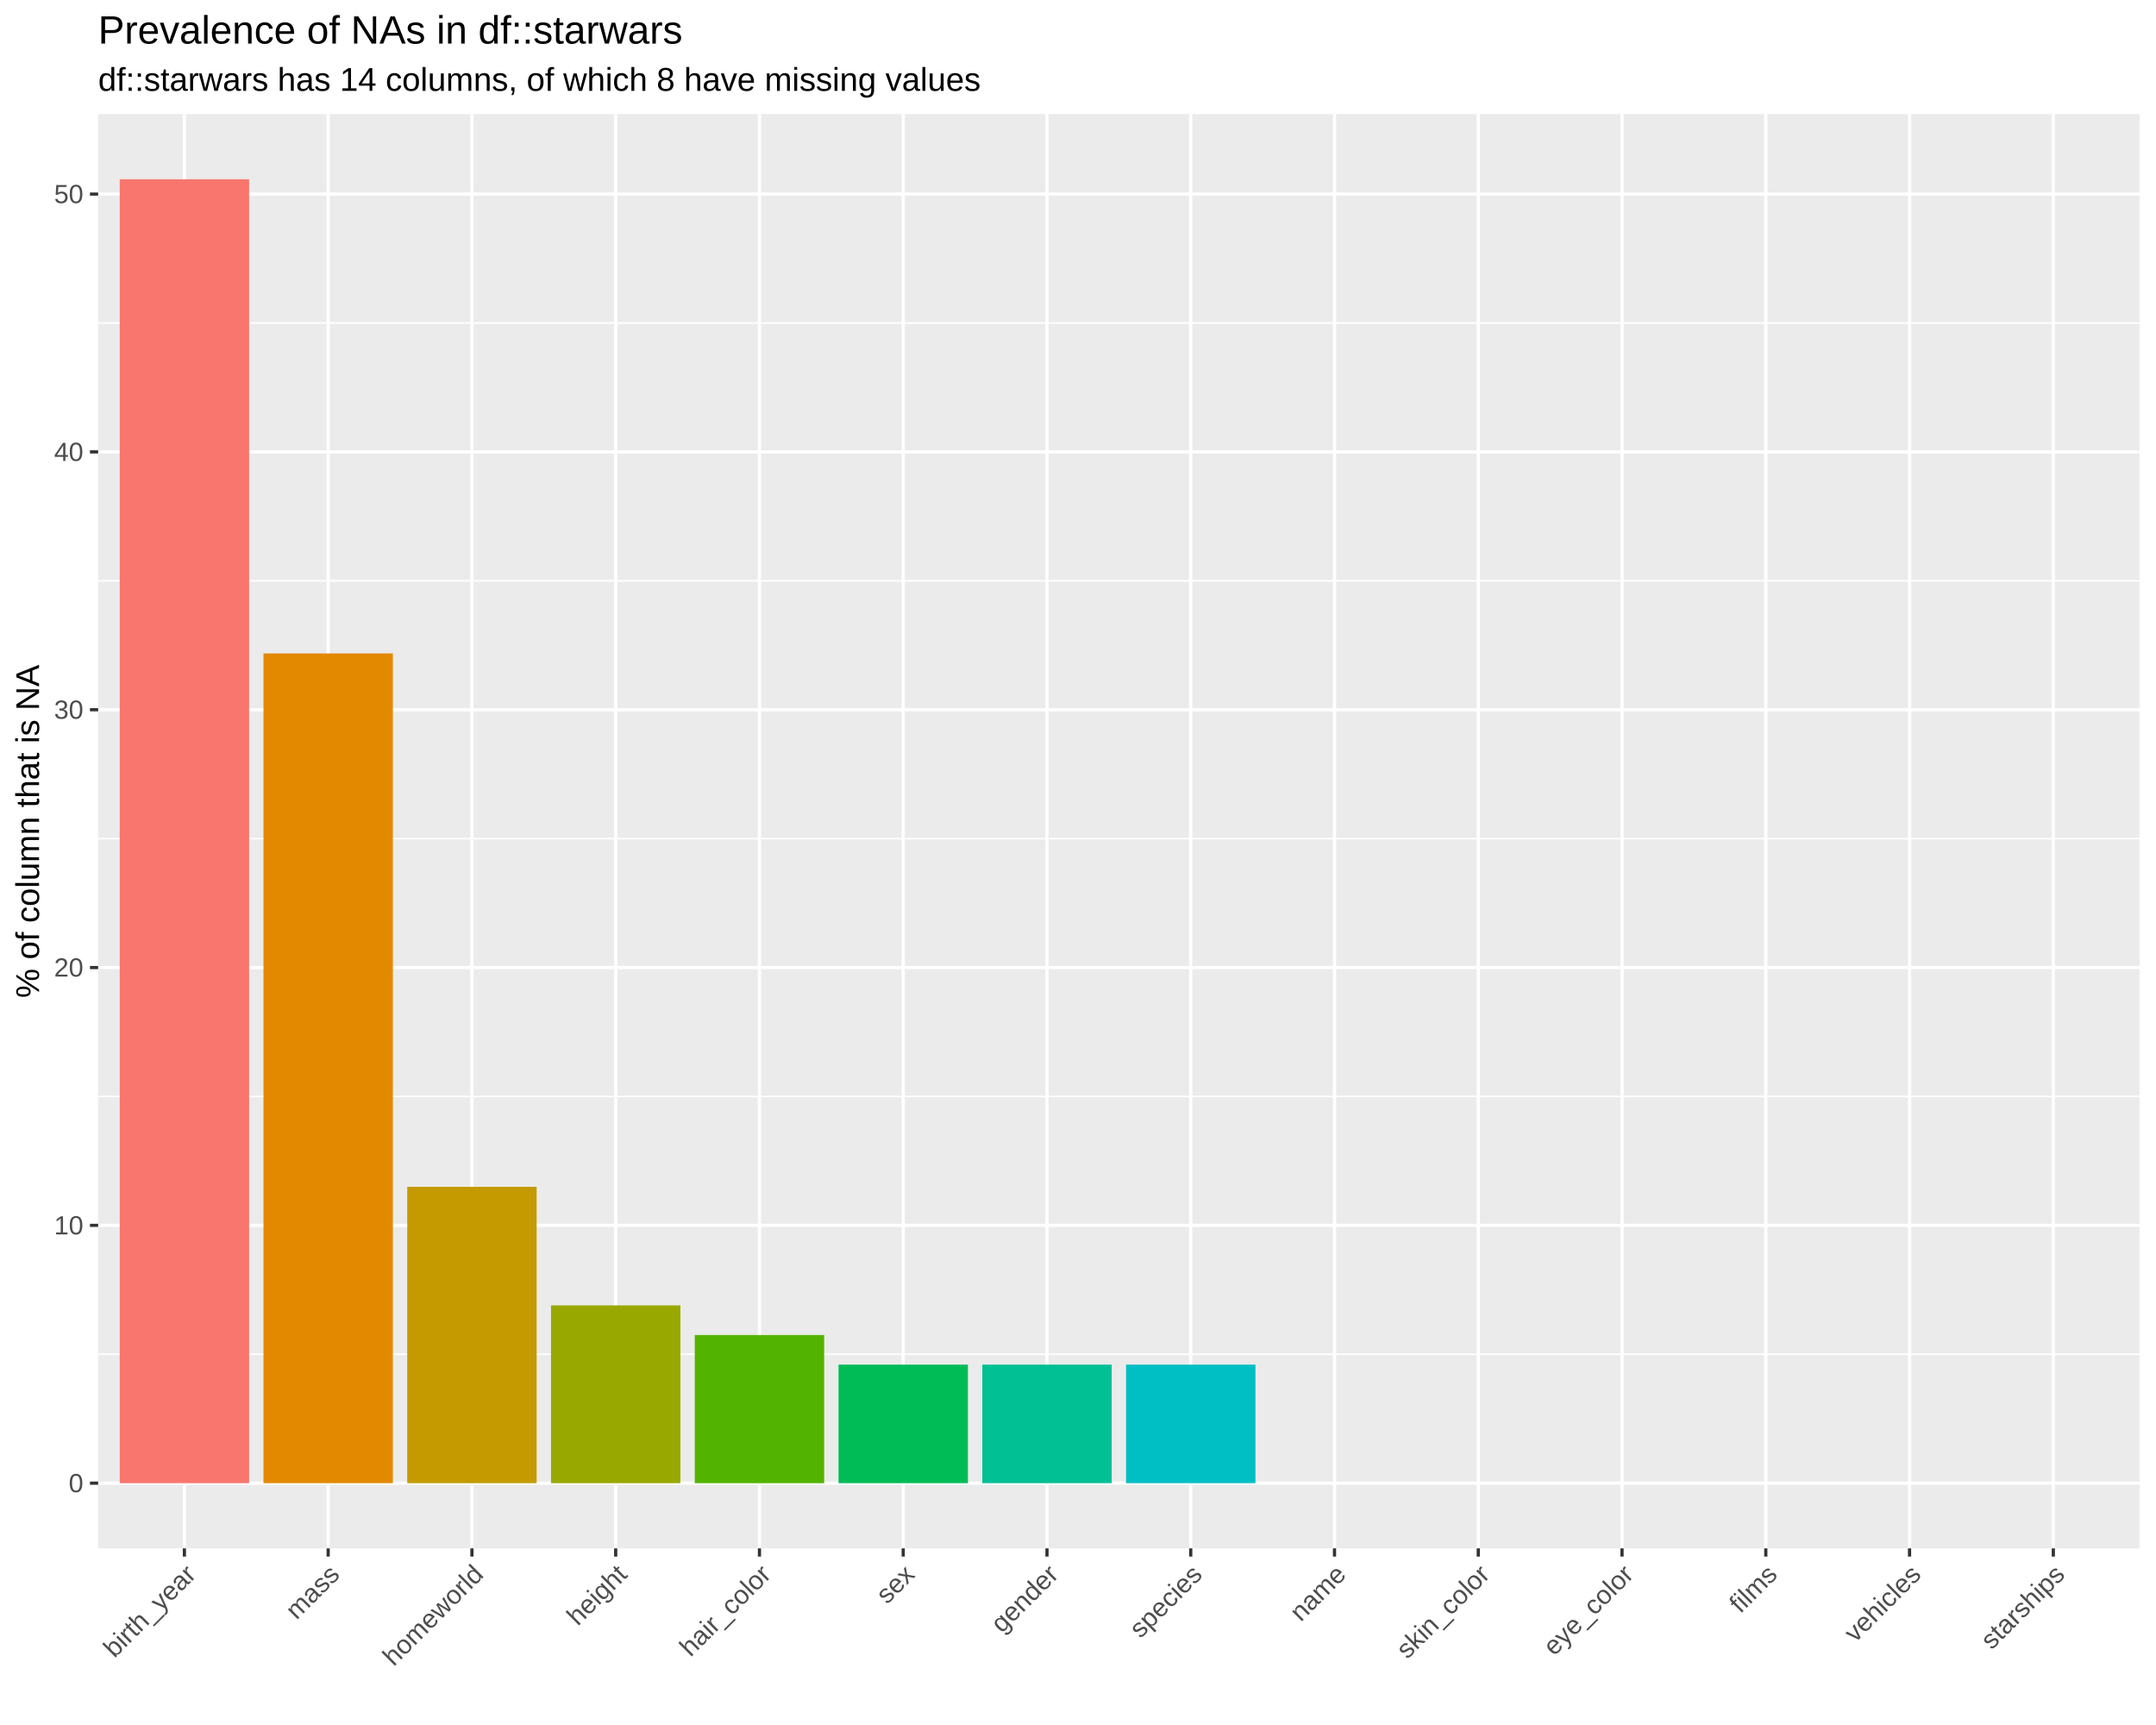
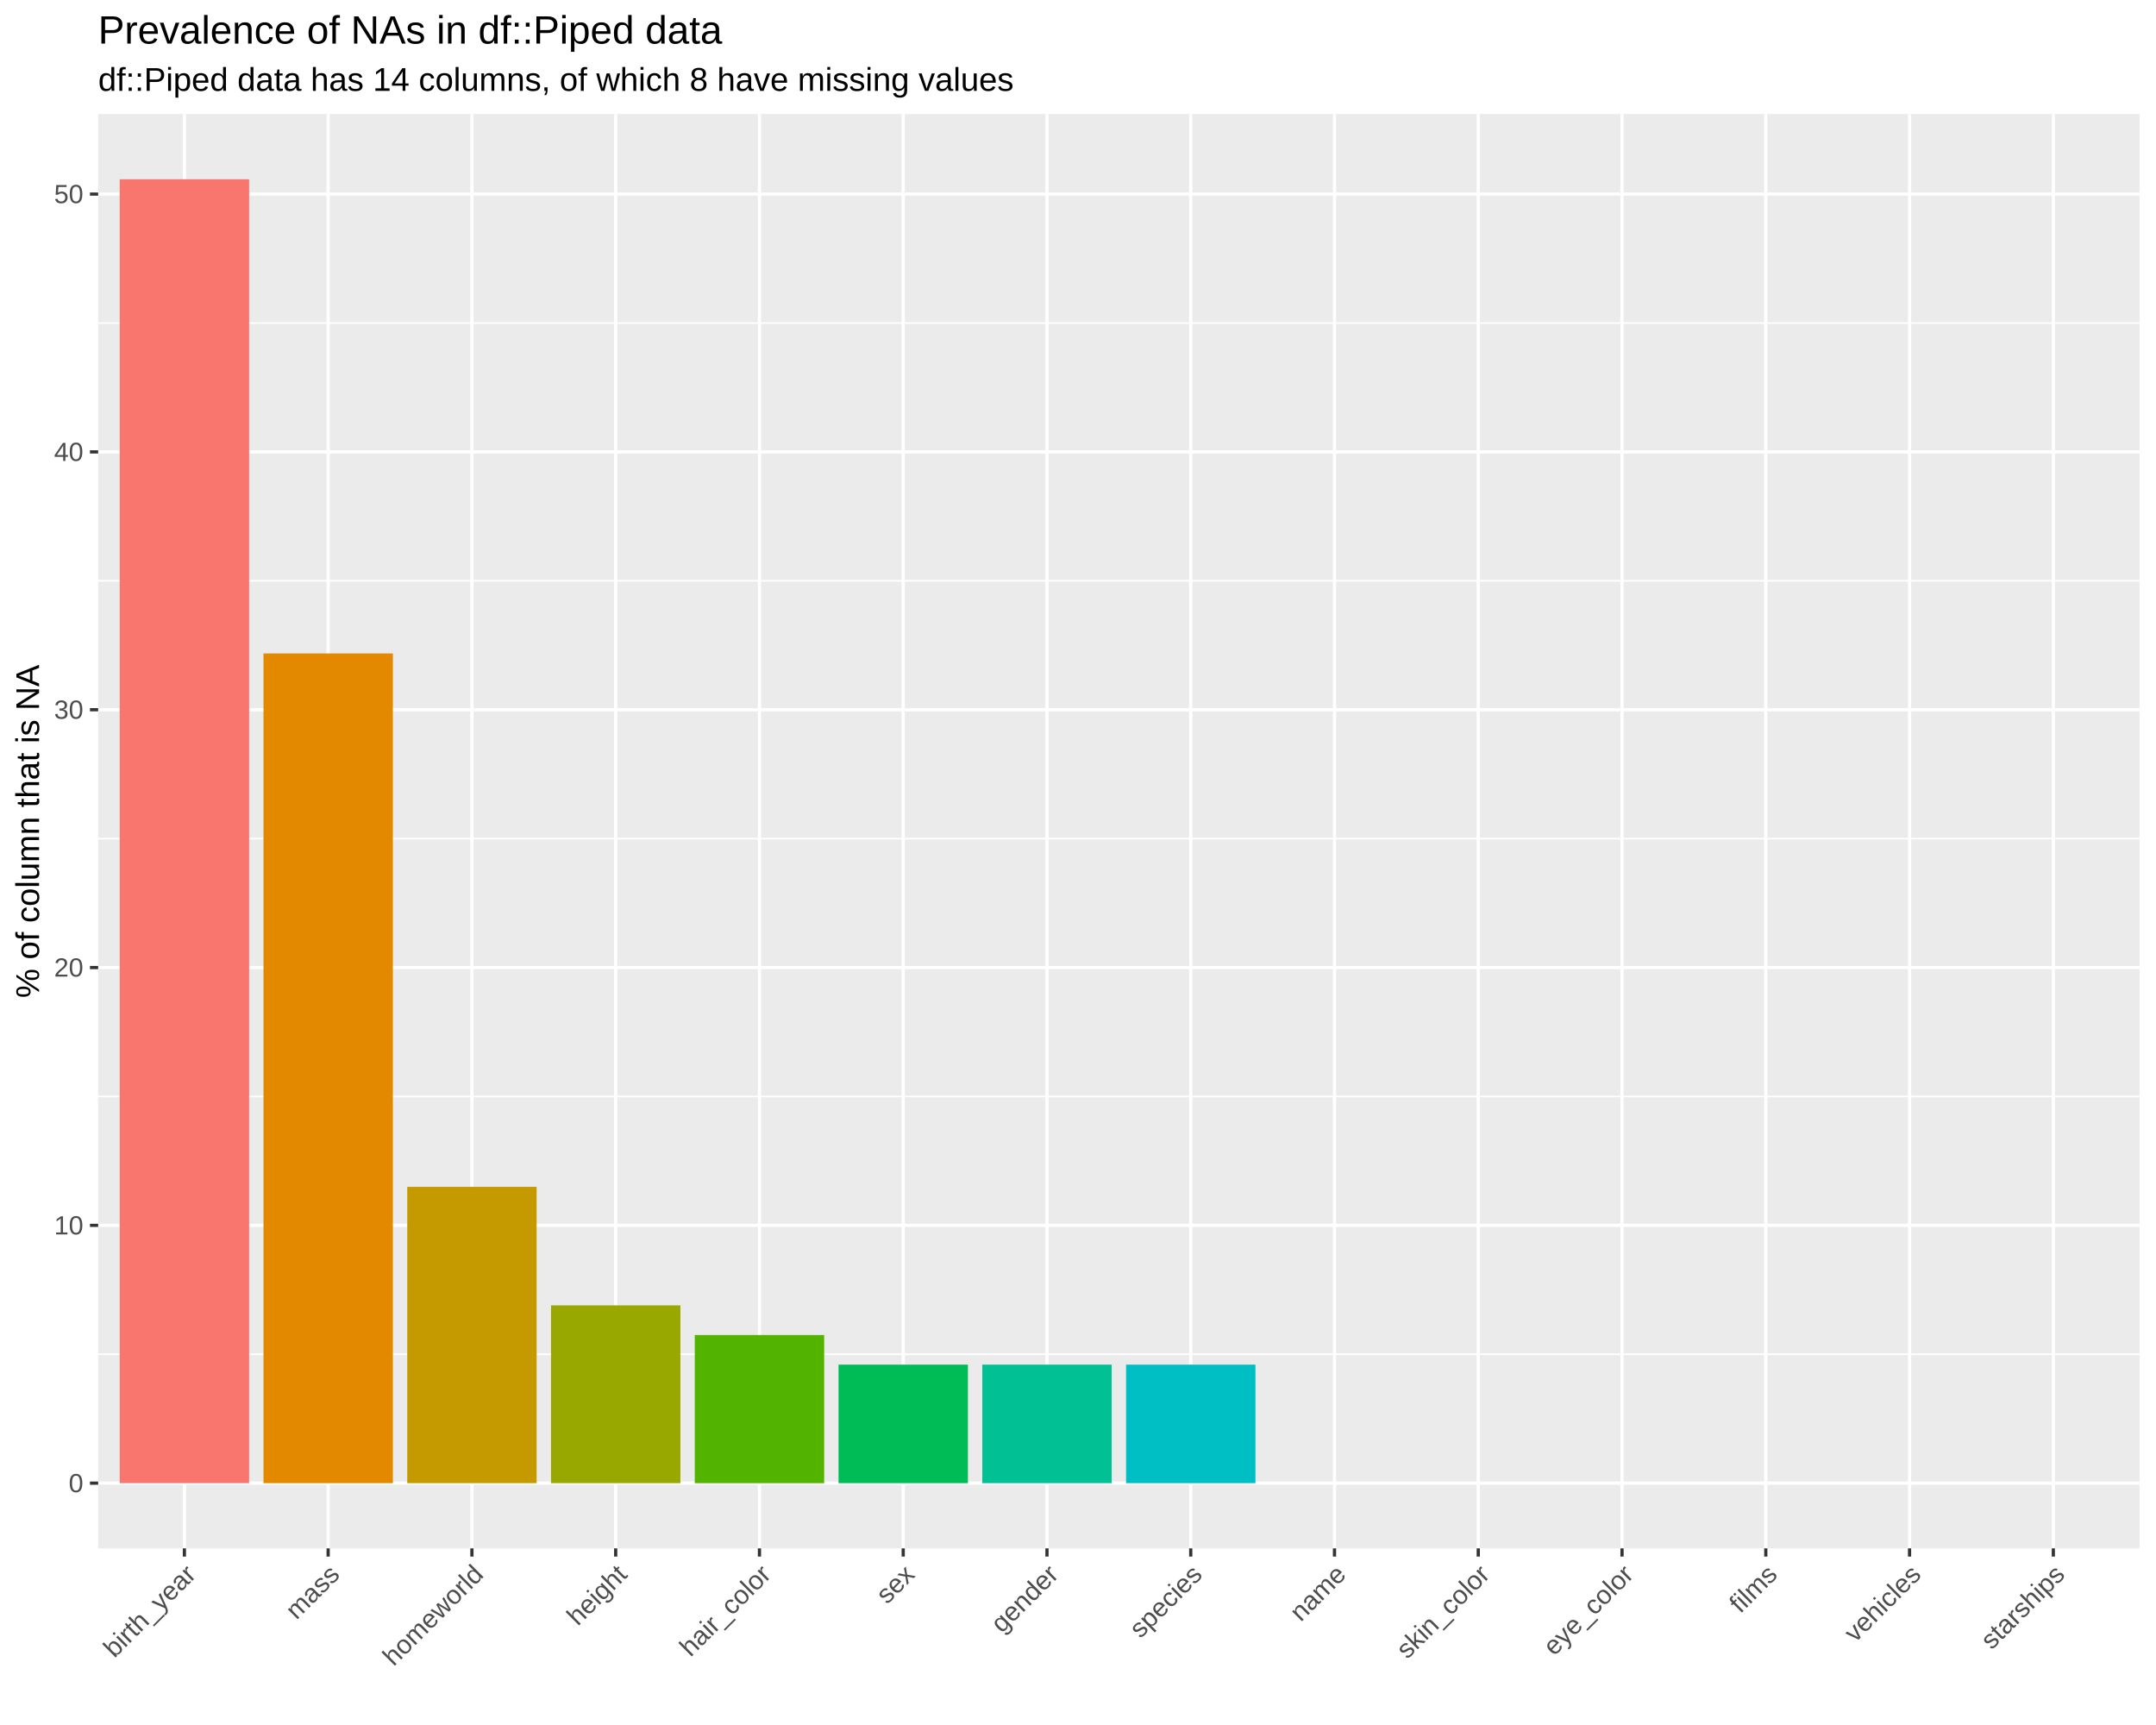
<svg xmlns="http://www.w3.org/2000/svg" viewBox="0 0 720.00 576.00">
  <defs>
    <style type="text/css">
    line, polyline, polygon, path, rect, circle {
      fill: none;
      stroke: #000000;
      stroke-linecap: round;
      stroke-linejoin: round;
      stroke-miterlimit: 10.00;
    }
  </style>
  </defs>
  <rect width="100%" height="100%" style="stroke: none; fill: #FFFFFF;" />
  <rect x="0.00" y="0.00" width="720.00" height="576.00" style="stroke-width: 1.07; stroke: #FFFFFF; fill: #FFFFFF;" />
  <defs>
    <clipPath id="cpMzIuNzh8NzE0LjUyfDUxNy4wMnwzOC4wOQ==">
      <rect x="32.78" y="38.09" width="681.74" height="478.93" />
    </clipPath>
  </defs>
  <rect x="32.78" y="38.09" width="681.74" height="478.93" style="stroke-width: 1.07; stroke: none; fill: #EBEBEB;" clip-path="url(#cpMzIuNzh8NzE0LjUyfDUxNy4wMnwzOC4wOQ==)" />
  <polyline points="32.78,452.21 714.52,452.21 " style="stroke-width: 0.53; stroke: #FFFFFF; stroke-linecap: butt;" clip-path="url(#cpMzIuNzh8NzE0LjUyfDUxNy4wMnwzOC4wOQ==)" />
  <polyline points="32.78,366.12 714.52,366.12 " style="stroke-width: 0.53; stroke: #FFFFFF; stroke-linecap: butt;" clip-path="url(#cpMzIuNzh8NzE0LjUyfDUxNy4wMnwzOC4wOQ==)" />
  <polyline points="32.78,280.03 714.52,280.03 " style="stroke-width: 0.53; stroke: #FFFFFF; stroke-linecap: butt;" clip-path="url(#cpMzIuNzh8NzE0LjUyfDUxNy4wMnwzOC4wOQ==)" />
  <polyline points="32.78,193.94 714.52,193.94 " style="stroke-width: 0.53; stroke: #FFFFFF; stroke-linecap: butt;" clip-path="url(#cpMzIuNzh8NzE0LjUyfDUxNy4wMnwzOC4wOQ==)" />
  <polyline points="32.78,107.86 714.52,107.86 " style="stroke-width: 0.53; stroke: #FFFFFF; stroke-linecap: butt;" clip-path="url(#cpMzIuNzh8NzE0LjUyfDUxNy4wMnwzOC4wOQ==)" />
  <polyline points="32.78,495.25 714.52,495.25 " style="stroke-width: 1.07; stroke: #FFFFFF; stroke-linecap: butt;" clip-path="url(#cpMzIuNzh8NzE0LjUyfDUxNy4wMnwzOC4wOQ==)" />
  <polyline points="32.78,409.16 714.52,409.16 " style="stroke-width: 1.07; stroke: #FFFFFF; stroke-linecap: butt;" clip-path="url(#cpMzIuNzh8NzE0LjUyfDUxNy4wMnwzOC4wOQ==)" />
  <polyline points="32.78,323.08 714.52,323.08 " style="stroke-width: 1.07; stroke: #FFFFFF; stroke-linecap: butt;" clip-path="url(#cpMzIuNzh8NzE0LjUyfDUxNy4wMnwzOC4wOQ==)" />
  <polyline points="32.78,236.99 714.52,236.99 " style="stroke-width: 1.07; stroke: #FFFFFF; stroke-linecap: butt;" clip-path="url(#cpMzIuNzh8NzE0LjUyfDUxNy4wMnwzOC4wOQ==)" />
  <polyline points="32.78,150.90 714.52,150.90 " style="stroke-width: 1.07; stroke: #FFFFFF; stroke-linecap: butt;" clip-path="url(#cpMzIuNzh8NzE0LjUyfDUxNy4wMnwzOC4wOQ==)" />
  <polyline points="32.78,64.81 714.52,64.81 " style="stroke-width: 1.07; stroke: #FFFFFF; stroke-linecap: butt;" clip-path="url(#cpMzIuNzh8NzE0LjUyfDUxNy4wMnwzOC4wOQ==)" />
  <polyline points="61.58,517.02 61.58,38.09 " style="stroke-width: 1.07; stroke: #FFFFFF; stroke-linecap: butt;" clip-path="url(#cpMzIuNzh8NzE0LjUyfDUxNy4wMnwzOC4wOQ==)" />
  <polyline points="109.59,517.02 109.59,38.09 " style="stroke-width: 1.07; stroke: #FFFFFF; stroke-linecap: butt;" clip-path="url(#cpMzIuNzh8NzE0LjUyfDUxNy4wMnwzOC4wOQ==)" />
  <polyline points="157.60,517.02 157.60,38.09 " style="stroke-width: 1.07; stroke: #FFFFFF; stroke-linecap: butt;" clip-path="url(#cpMzIuNzh8NzE0LjUyfDUxNy4wMnwzOC4wOQ==)" />
  <polyline points="205.61,517.02 205.61,38.09 " style="stroke-width: 1.07; stroke: #FFFFFF; stroke-linecap: butt;" clip-path="url(#cpMzIuNzh8NzE0LjUyfDUxNy4wMnwzOC4wOQ==)" />
  <polyline points="253.62,517.02 253.62,38.09 " style="stroke-width: 1.07; stroke: #FFFFFF; stroke-linecap: butt;" clip-path="url(#cpMzIuNzh8NzE0LjUyfDUxNy4wMnwzOC4wOQ==)" />
  <polyline points="301.63,517.02 301.63,38.09 " style="stroke-width: 1.07; stroke: #FFFFFF; stroke-linecap: butt;" clip-path="url(#cpMzIuNzh8NzE0LjUyfDUxNy4wMnwzOC4wOQ==)" />
  <polyline points="349.64,517.02 349.64,38.09 " style="stroke-width: 1.07; stroke: #FFFFFF; stroke-linecap: butt;" clip-path="url(#cpMzIuNzh8NzE0LjUyfDUxNy4wMnwzOC4wOQ==)" />
  <polyline points="397.65,517.02 397.65,38.09 " style="stroke-width: 1.07; stroke: #FFFFFF; stroke-linecap: butt;" clip-path="url(#cpMzIuNzh8NzE0LjUyfDUxNy4wMnwzOC4wOQ==)" />
  <polyline points="445.66,517.02 445.66,38.09 " style="stroke-width: 1.07; stroke: #FFFFFF; stroke-linecap: butt;" clip-path="url(#cpMzIuNzh8NzE0LjUyfDUxNy4wMnwzOC4wOQ==)" />
  <polyline points="493.67,517.02 493.67,38.09 " style="stroke-width: 1.07; stroke: #FFFFFF; stroke-linecap: butt;" clip-path="url(#cpMzIuNzh8NzE0LjUyfDUxNy4wMnwzOC4wOQ==)" />
  <polyline points="541.68,517.02 541.68,38.09 " style="stroke-width: 1.07; stroke: #FFFFFF; stroke-linecap: butt;" clip-path="url(#cpMzIuNzh8NzE0LjUyfDUxNy4wMnwzOC4wOQ==)" />
  <polyline points="589.69,517.02 589.69,38.09 " style="stroke-width: 1.07; stroke: #FFFFFF; stroke-linecap: butt;" clip-path="url(#cpMzIuNzh8NzE0LjUyfDUxNy4wMnwzOC4wOQ==)" />
  <polyline points="637.70,517.02 637.70,38.09 " style="stroke-width: 1.07; stroke: #FFFFFF; stroke-linecap: butt;" clip-path="url(#cpMzIuNzh8NzE0LjUyfDUxNy4wMnwzOC4wOQ==)" />
  <polyline points="685.71,517.02 685.71,38.09 " style="stroke-width: 1.07; stroke: #FFFFFF; stroke-linecap: butt;" clip-path="url(#cpMzIuNzh8NzE0LjUyfDUxNy4wMnwzOC4wOQ==)" />
  <rect x="39.98" y="59.86" width="43.21" height="435.39" style="stroke-width: 1.07; stroke: none; stroke-linecap: square; stroke-linejoin: miter; fill: #F8766D;" clip-path="url(#cpMzIuNzh8NzE0LjUyfDUxNy4wMnwzOC4wOQ==)" />
  <rect x="87.99" y="218.19" width="43.21" height="277.06" style="stroke-width: 1.07; stroke: none; stroke-linecap: square; stroke-linejoin: miter; fill: #E38900;" clip-path="url(#cpMzIuNzh8NzE0LjUyfDUxNy4wMnwzOC4wOQ==)" />
  <rect x="136.00" y="396.30" width="43.21" height="98.95" style="stroke-width: 1.07; stroke: none; stroke-linecap: square; stroke-linejoin: miter; fill: #C49A00;" clip-path="url(#cpMzIuNzh8NzE0LjUyfDUxNy4wMnwzOC4wOQ==)" />
  <rect x="184.01" y="435.88" width="43.21" height="59.37" style="stroke-width: 1.07; stroke: none; stroke-linecap: square; stroke-linejoin: miter; fill: #99A800;" clip-path="url(#cpMzIuNzh8NzE0LjUyfDUxNy4wMnwzOC4wOQ==)" />
  <rect x="232.02" y="445.78" width="43.21" height="49.48" style="stroke-width: 1.07; stroke: none; stroke-linecap: square; stroke-linejoin: miter; fill: #53B400;" clip-path="url(#cpMzIuNzh8NzE0LjUyfDUxNy4wMnwzOC4wOQ==)" />
  <rect x="280.03" y="455.67" width="43.21" height="39.58" style="stroke-width: 1.07; stroke: none; stroke-linecap: square; stroke-linejoin: miter; fill: #00BC56;" clip-path="url(#cpMzIuNzh8NzE0LjUyfDUxNy4wMnwzOC4wOQ==)" />
  <rect x="328.04" y="455.67" width="43.21" height="39.58" style="stroke-width: 1.07; stroke: none; stroke-linecap: square; stroke-linejoin: miter; fill: #00C094;" clip-path="url(#cpMzIuNzh8NzE0LjUyfDUxNy4wMnwzOC4wOQ==)" />
  <rect x="376.05" y="455.67" width="43.21" height="39.58" style="stroke-width: 1.07; stroke: none; stroke-linecap: square; stroke-linejoin: miter; fill: #00BFC4;" clip-path="url(#cpMzIuNzh8NzE0LjUyfDUxNy4wMnwzOC4wOQ==)" />
  <rect x="424.06" y="495.25" width="43.21" height="0.00" style="stroke-width: 1.07; stroke: none; stroke-linecap: square; stroke-linejoin: miter; fill: #00B6EB;" clip-path="url(#cpMzIuNzh8NzE0LjUyfDUxNy4wMnwzOC4wOQ==)" />
  <rect x="472.07" y="495.25" width="43.21" height="0.00" style="stroke-width: 1.07; stroke: none; stroke-linecap: square; stroke-linejoin: miter; fill: #06A4FF;" clip-path="url(#cpMzIuNzh8NzE0LjUyfDUxNy4wMnwzOC4wOQ==)" />
  <rect x="520.08" y="495.25" width="43.21" height="0.00" style="stroke-width: 1.07; stroke: none; stroke-linecap: square; stroke-linejoin: miter; fill: #A58AFF;" clip-path="url(#cpMzIuNzh8NzE0LjUyfDUxNy4wMnwzOC4wOQ==)" />
  <rect x="568.09" y="495.25" width="43.21" height="0.00" style="stroke-width: 1.07; stroke: none; stroke-linecap: square; stroke-linejoin: miter; fill: #DF70F8;" clip-path="url(#cpMzIuNzh8NzE0LjUyfDUxNy4wMnwzOC4wOQ==)" />
  <rect x="616.10" y="495.25" width="43.21" height="0.00" style="stroke-width: 1.07; stroke: none; stroke-linecap: square; stroke-linejoin: miter; fill: #FB61D7;" clip-path="url(#cpMzIuNzh8NzE0LjUyfDUxNy4wMnwzOC4wOQ==)" />
  <rect x="664.11" y="495.25" width="43.21" height="0.00" style="stroke-width: 1.07; stroke: none; stroke-linecap: square; stroke-linejoin: miter; fill: #FF66A8;" clip-path="url(#cpMzIuNzh8NzE0LjUyfDUxNy4wMnwzOC4wOQ==)" />
  <defs>
    <clipPath id="cpMC4wMHw3MjAuMDB8NTc2LjAwfDAuMDA=">
      <rect x="0.00" y="0.00" width="720.00" height="576.00" />
    </clipPath>
  </defs>
  <g clip-path="url(#cpMC4wMHw3MjAuMDB8NTc2LjAwfDAuMDA=)">
    <text x="22.95" y="498.27" style="font-size: 8.80px; fill: #4D4D4D; font-family: Liberation Sans;" textLength="4.89px" lengthAdjust="spacingAndGlyphs">0</text>
  </g>
  <g clip-path="url(#cpMC4wMHw3MjAuMDB8NTc2LjAwfDAuMDA=)">
    <text x="18.06" y="412.19" style="font-size: 8.80px; fill: #4D4D4D; font-family: Liberation Sans;" textLength="9.78px" lengthAdjust="spacingAndGlyphs">10</text>
  </g>
  <g clip-path="url(#cpMC4wMHw3MjAuMDB8NTc2LjAwfDAuMDA=)">
    <text x="18.06" y="326.10" style="font-size: 8.80px; fill: #4D4D4D; font-family: Liberation Sans;" textLength="9.78px" lengthAdjust="spacingAndGlyphs">20</text>
  </g>
  <g clip-path="url(#cpMC4wMHw3MjAuMDB8NTc2LjAwfDAuMDA=)">
    <text x="18.06" y="240.01" style="font-size: 8.80px; fill: #4D4D4D; font-family: Liberation Sans;" textLength="9.78px" lengthAdjust="spacingAndGlyphs">30</text>
  </g>
  <g clip-path="url(#cpMC4wMHw3MjAuMDB8NTc2LjAwfDAuMDA=)">
    <text x="18.06" y="153.92" style="font-size: 8.80px; fill: #4D4D4D; font-family: Liberation Sans;" textLength="9.78px" lengthAdjust="spacingAndGlyphs">40</text>
  </g>
  <g clip-path="url(#cpMC4wMHw3MjAuMDB8NTc2LjAwfDAuMDA=)">
    <text x="18.06" y="67.83" style="font-size: 8.80px; fill: #4D4D4D; font-family: Liberation Sans;" textLength="9.78px" lengthAdjust="spacingAndGlyphs">50</text>
  </g>
  <polyline points="30.04,495.25 32.78,495.25 " style="stroke-width: 1.07; stroke: #333333; stroke-linecap: butt;" clip-path="url(#cpMC4wMHw3MjAuMDB8NTc2LjAwfDAuMDA=)" />
  <polyline points="30.04,409.16 32.78,409.16 " style="stroke-width: 1.07; stroke: #333333; stroke-linecap: butt;" clip-path="url(#cpMC4wMHw3MjAuMDB8NTc2LjAwfDAuMDA=)" />
  <polyline points="30.04,323.08 32.78,323.08 " style="stroke-width: 1.07; stroke: #333333; stroke-linecap: butt;" clip-path="url(#cpMC4wMHw3MjAuMDB8NTc2LjAwfDAuMDA=)" />
  <polyline points="30.04,236.99 32.78,236.99 " style="stroke-width: 1.07; stroke: #333333; stroke-linecap: butt;" clip-path="url(#cpMC4wMHw3MjAuMDB8NTc2LjAwfDAuMDA=)" />
  <polyline points="30.04,150.90 32.78,150.90 " style="stroke-width: 1.07; stroke: #333333; stroke-linecap: butt;" clip-path="url(#cpMC4wMHw3MjAuMDB8NTc2LjAwfDAuMDA=)" />
  <polyline points="30.04,64.81 32.78,64.81 " style="stroke-width: 1.07; stroke: #333333; stroke-linecap: butt;" clip-path="url(#cpMC4wMHw3MjAuMDB8NTc2LjAwfDAuMDA=)" />
  <polyline points="61.58,519.76 61.58,517.02 " style="stroke-width: 1.07; stroke: #333333; stroke-linecap: butt;" clip-path="url(#cpMC4wMHw3MjAuMDB8NTc2LjAwfDAuMDA=)" />
  <polyline points="109.59,519.76 109.59,517.02 " style="stroke-width: 1.07; stroke: #333333; stroke-linecap: butt;" clip-path="url(#cpMC4wMHw3MjAuMDB8NTc2LjAwfDAuMDA=)" />
  <polyline points="157.60,519.76 157.60,517.02 " style="stroke-width: 1.07; stroke: #333333; stroke-linecap: butt;" clip-path="url(#cpMC4wMHw3MjAuMDB8NTc2LjAwfDAuMDA=)" />
  <polyline points="205.61,519.76 205.61,517.02 " style="stroke-width: 1.07; stroke: #333333; stroke-linecap: butt;" clip-path="url(#cpMC4wMHw3MjAuMDB8NTc2LjAwfDAuMDA=)" />
  <polyline points="253.62,519.76 253.62,517.02 " style="stroke-width: 1.07; stroke: #333333; stroke-linecap: butt;" clip-path="url(#cpMC4wMHw3MjAuMDB8NTc2LjAwfDAuMDA=)" />
  <polyline points="301.63,519.76 301.63,517.02 " style="stroke-width: 1.07; stroke: #333333; stroke-linecap: butt;" clip-path="url(#cpMC4wMHw3MjAuMDB8NTc2LjAwfDAuMDA=)" />
  <polyline points="349.64,519.76 349.64,517.02 " style="stroke-width: 1.07; stroke: #333333; stroke-linecap: butt;" clip-path="url(#cpMC4wMHw3MjAuMDB8NTc2LjAwfDAuMDA=)" />
  <polyline points="397.65,519.76 397.65,517.02 " style="stroke-width: 1.07; stroke: #333333; stroke-linecap: butt;" clip-path="url(#cpMC4wMHw3MjAuMDB8NTc2LjAwfDAuMDA=)" />
  <polyline points="445.66,519.76 445.66,517.02 " style="stroke-width: 1.07; stroke: #333333; stroke-linecap: butt;" clip-path="url(#cpMC4wMHw3MjAuMDB8NTc2LjAwfDAuMDA=)" />
  <polyline points="493.67,519.76 493.67,517.02 " style="stroke-width: 1.07; stroke: #333333; stroke-linecap: butt;" clip-path="url(#cpMC4wMHw3MjAuMDB8NTc2LjAwfDAuMDA=)" />
  <polyline points="541.68,519.76 541.68,517.02 " style="stroke-width: 1.07; stroke: #333333; stroke-linecap: butt;" clip-path="url(#cpMC4wMHw3MjAuMDB8NTc2LjAwfDAuMDA=)" />
  <polyline points="589.69,519.76 589.69,517.02 " style="stroke-width: 1.07; stroke: #333333; stroke-linecap: butt;" clip-path="url(#cpMC4wMHw3MjAuMDB8NTc2LjAwfDAuMDA=)" />
  <polyline points="637.70,519.76 637.70,517.02 " style="stroke-width: 1.07; stroke: #333333; stroke-linecap: butt;" clip-path="url(#cpMC4wMHw3MjAuMDB8NTc2LjAwfDAuMDA=)" />
  <polyline points="685.71,519.76 685.71,517.02 " style="stroke-width: 1.07; stroke: #333333; stroke-linecap: butt;" clip-path="url(#cpMC4wMHw3MjAuMDB8NTc2LjAwfDAuMDA=)" />
  <g clip-path="url(#cpMC4wMHw3MjAuMDB8NTc2LjAwfDAuMDA=)">
    <text transform="translate(38.21,553.87) rotate(-45)" style="font-size: 8.80px; fill: #4D4D4D; font-family: Liberation Sans;" textLength="39.09px" lengthAdjust="spacingAndGlyphs">birth_year</text>
  </g>
  <g clip-path="url(#cpMC4wMHw3MjAuMDB8NTc2LjAwfDAuMDA=)">
    <text transform="translate(99.00,541.10) rotate(-45)" style="font-size: 8.80px; fill: #4D4D4D; font-family: Liberation Sans;" textLength="21.03px" lengthAdjust="spacingAndGlyphs">mass</text>
  </g>
  <g clip-path="url(#cpMC4wMHw3MjAuMDB8NTc2LjAwfDAuMDA=)">
    <text transform="translate(131.46,556.64) rotate(-45)" style="font-size: 8.80px; fill: #4D4D4D; font-family: Liberation Sans;" textLength="43.02px" lengthAdjust="spacingAndGlyphs">homeworld</text>
  </g>
  <g clip-path="url(#cpMC4wMHw3MjAuMDB8NTc2LjAwfDAuMDA=)">
    <text transform="translate(192.95,543.17) rotate(-45)" style="font-size: 8.80px; fill: #4D4D4D; font-family: Liberation Sans;" textLength="23.95px" lengthAdjust="spacingAndGlyphs">height</text>
  </g>
  <g clip-path="url(#cpMC4wMHw3MjAuMDB8NTc2LjAwfDAuMDA=)">
    <text transform="translate(230.60,553.53) rotate(-45)" style="font-size: 8.80px; fill: #4D4D4D; font-family: Liberation Sans;" textLength="38.61px" lengthAdjust="spacingAndGlyphs">hair_color</text>
  </g>
  <g clip-path="url(#cpMC4wMHw3MjAuMDB8NTc2LjAwfDAuMDA=)">
    <text transform="translate(296.22,535.92) rotate(-45)" style="font-size: 8.80px; fill: #4D4D4D; font-family: Liberation Sans;" textLength="13.70px" lengthAdjust="spacingAndGlyphs">sex</text>
  </g>
  <g clip-path="url(#cpMC4wMHw3MjAuMDB8NTc2LjAwfDAuMDA=)">
    <text transform="translate(334.56,545.58) rotate(-45)" style="font-size: 8.80px; fill: #4D4D4D; font-family: Liberation Sans;" textLength="27.38px" lengthAdjust="spacingAndGlyphs">gender</text>
  </g>
  <g clip-path="url(#cpMC4wMHw3MjAuMDB8NTc2LjAwfDAuMDA=)">
    <text transform="translate(380.83,547.33) rotate(-45)" style="font-size: 8.80px; fill: #4D4D4D; font-family: Liberation Sans;" textLength="29.84px" lengthAdjust="spacingAndGlyphs">species</text>
  </g>
  <g clip-path="url(#cpMC4wMHw3MjAuMDB8NTc2LjAwfDAuMDA=)">
    <text transform="translate(434.38,541.78) rotate(-45)" style="font-size: 8.80px; fill: #4D4D4D; font-family: Liberation Sans;" textLength="22.00px" lengthAdjust="spacingAndGlyphs">name</text>
  </g>
  <g clip-path="url(#cpMC4wMHw3MjAuMDB8NTc2LjAwfDAuMDA=)">
    <text transform="translate(469.94,554.24) rotate(-45)" style="font-size: 8.80px; fill: #4D4D4D; font-family: Liberation Sans;" textLength="39.61px" lengthAdjust="spacingAndGlyphs">skin_color</text>
  </g>
  <g clip-path="url(#cpMC4wMHw3MjAuMDB8NTc2LjAwfDAuMDA=)">
    <text transform="translate(518.99,553.20) rotate(-45)" style="font-size: 8.80px; fill: #4D4D4D; font-family: Liberation Sans;" textLength="38.14px" lengthAdjust="spacingAndGlyphs">eye_color</text>
  </g>
  <g clip-path="url(#cpMC4wMHw3MjAuMDB8NTc2LjAwfDAuMDA=)">
    <text transform="translate(581.19,539.01) rotate(-45)" style="font-size: 8.80px; fill: #4D4D4D; font-family: Liberation Sans;" textLength="18.08px" lengthAdjust="spacingAndGlyphs">films</text>
  </g>
  <g clip-path="url(#cpMC4wMHw3MjAuMDB8NTc2LjAwfDAuMDA=)">
    <text transform="translate(619.50,548.71) rotate(-45)" style="font-size: 8.80px; fill: #4D4D4D; font-family: Liberation Sans;" textLength="31.80px" lengthAdjust="spacingAndGlyphs">vehicles</text>
  </g>
  <g clip-path="url(#cpMC4wMHw3MjAuMDB8NTc2LjAwfDAuMDA=)">
    <text transform="translate(665.10,551.12) rotate(-45)" style="font-size: 8.80px; fill: #4D4D4D; font-family: Liberation Sans;" textLength="35.20px" lengthAdjust="spacingAndGlyphs">starships</text>
  </g>
  <g clip-path="url(#cpMC4wMHw3MjAuMDB8NTc2LjAwfDAuMDA=)">
    <text transform="translate(13.04,333.23) rotate(-90)" style="font-size: 11.00px; font-family: Liberation Sans;" textLength="111.34px" lengthAdjust="spacingAndGlyphs">% of column that is NA</text>
  </g>
  <g clip-path="url(#cpMC4wMHw3MjAuMDB8NTc2LjAwfDAuMDA=)">
-     <text x="32.78" y="30.33" style="font-size: 11.00px; font-family: Liberation Sans;" textLength="294.88px" lengthAdjust="spacingAndGlyphs">df::starwars has 14 columns, of which 8 have missing values</text>
+     <text x="32.78" y="30.33" style="font-size: 11.00px; font-family: Liberation Sans;" textLength="305.97px" lengthAdjust="spacingAndGlyphs">df::Piped data has 14 columns, of which 8 have missing values</text>
  </g>
  <g clip-path="url(#cpMC4wMHw3MjAuMDB8NTc2LjAwfDAuMDA=)">
-     <text x="32.78" y="14.56" style="font-size: 13.20px; font-family: Liberation Sans;" textLength="194.86px" lengthAdjust="spacingAndGlyphs">Prevalence of NAs in df::starwars</text>
+     <text x="32.78" y="14.56" style="font-size: 13.20px; font-family: Liberation Sans;" textLength="208.06px" lengthAdjust="spacingAndGlyphs">Prevalence of NAs in df::Piped data</text>
  </g>
</svg>
